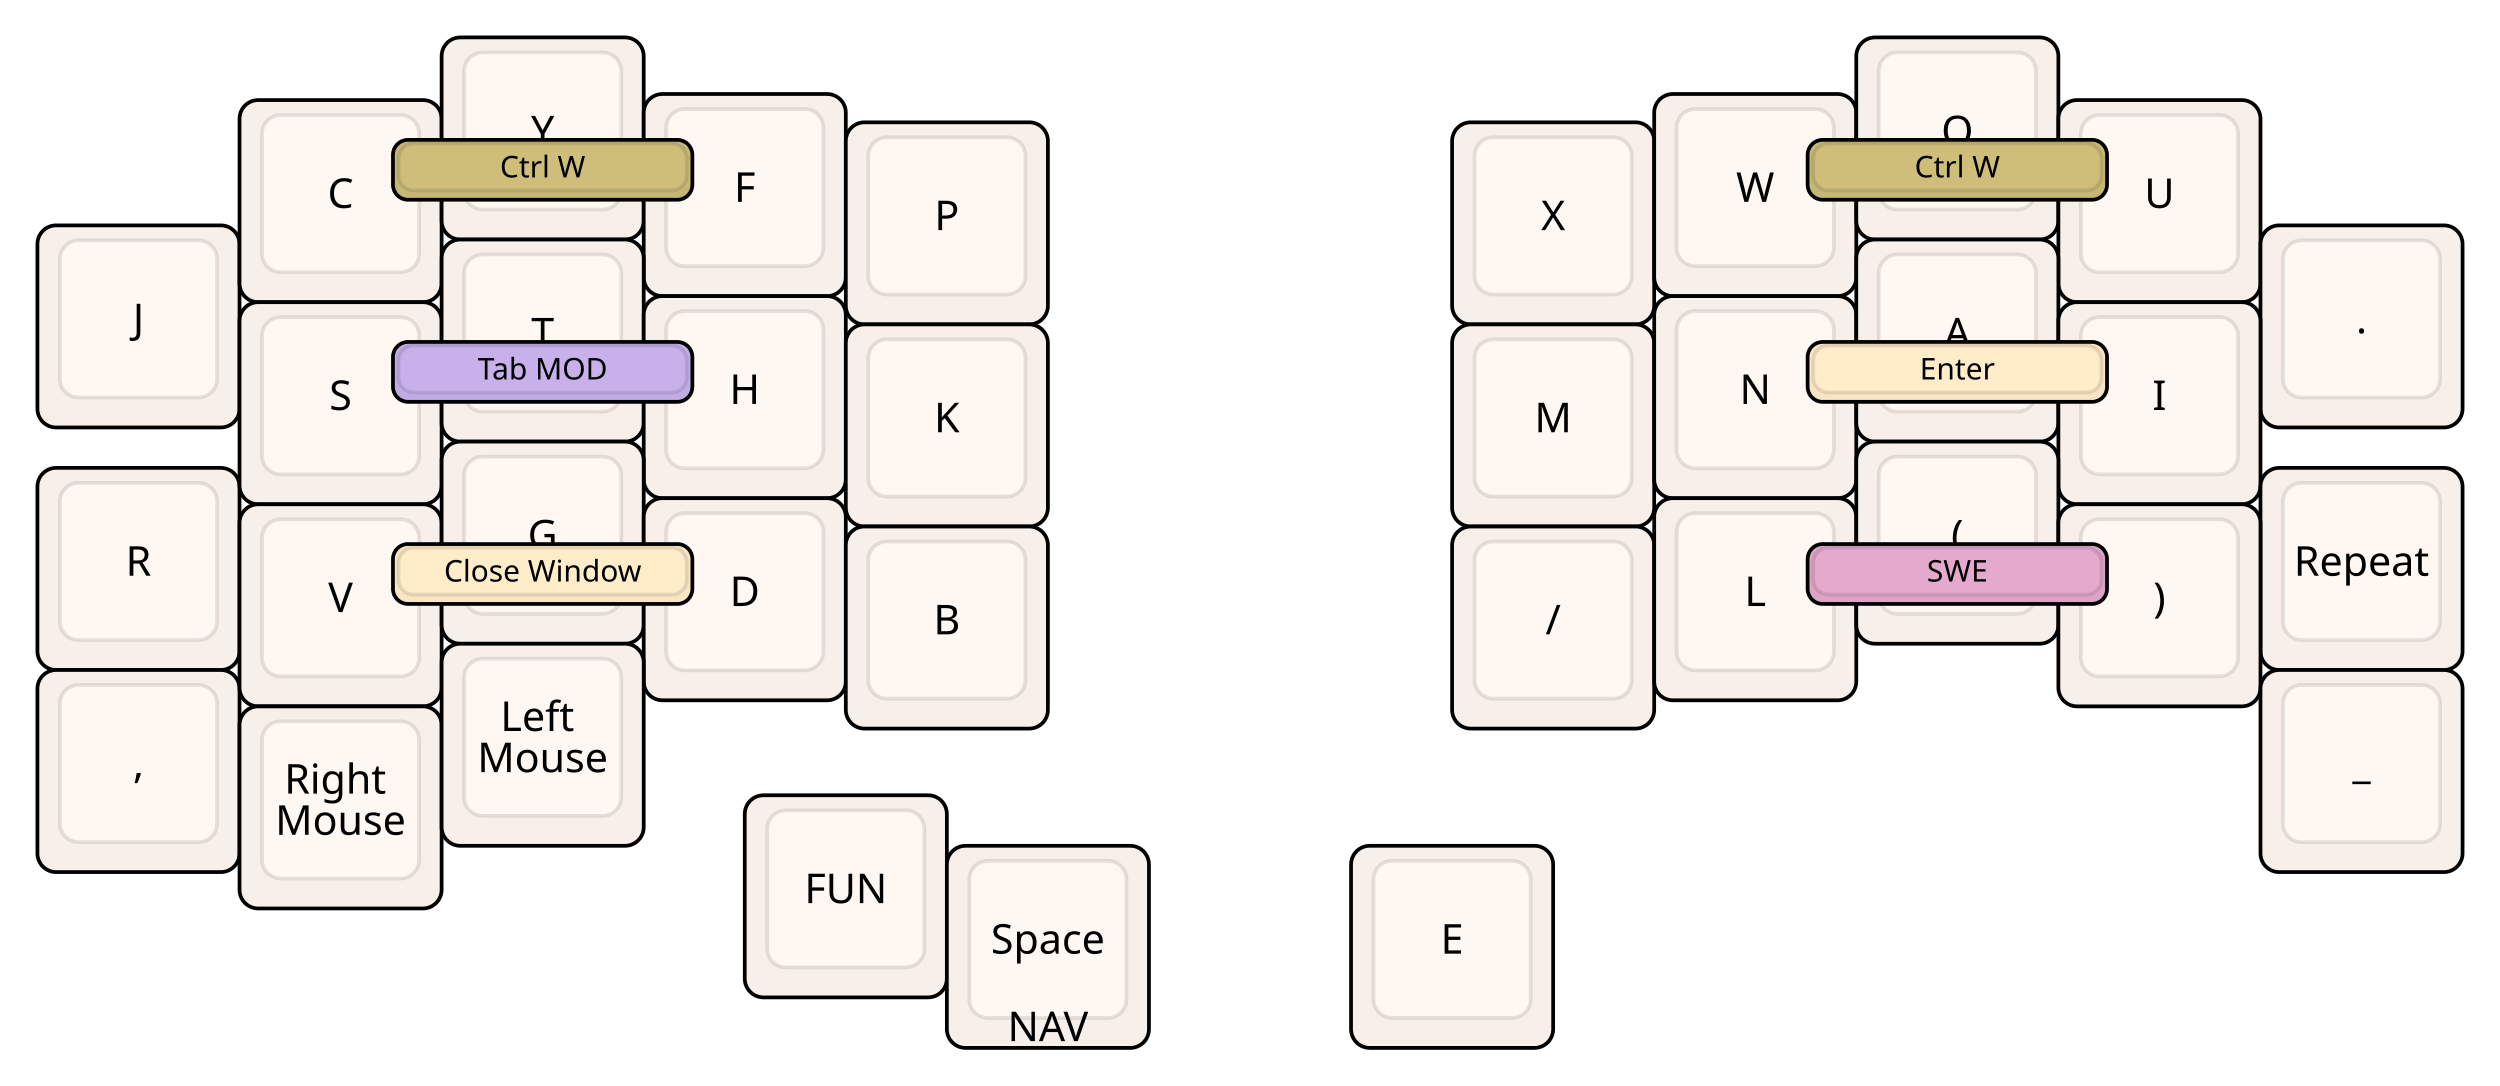
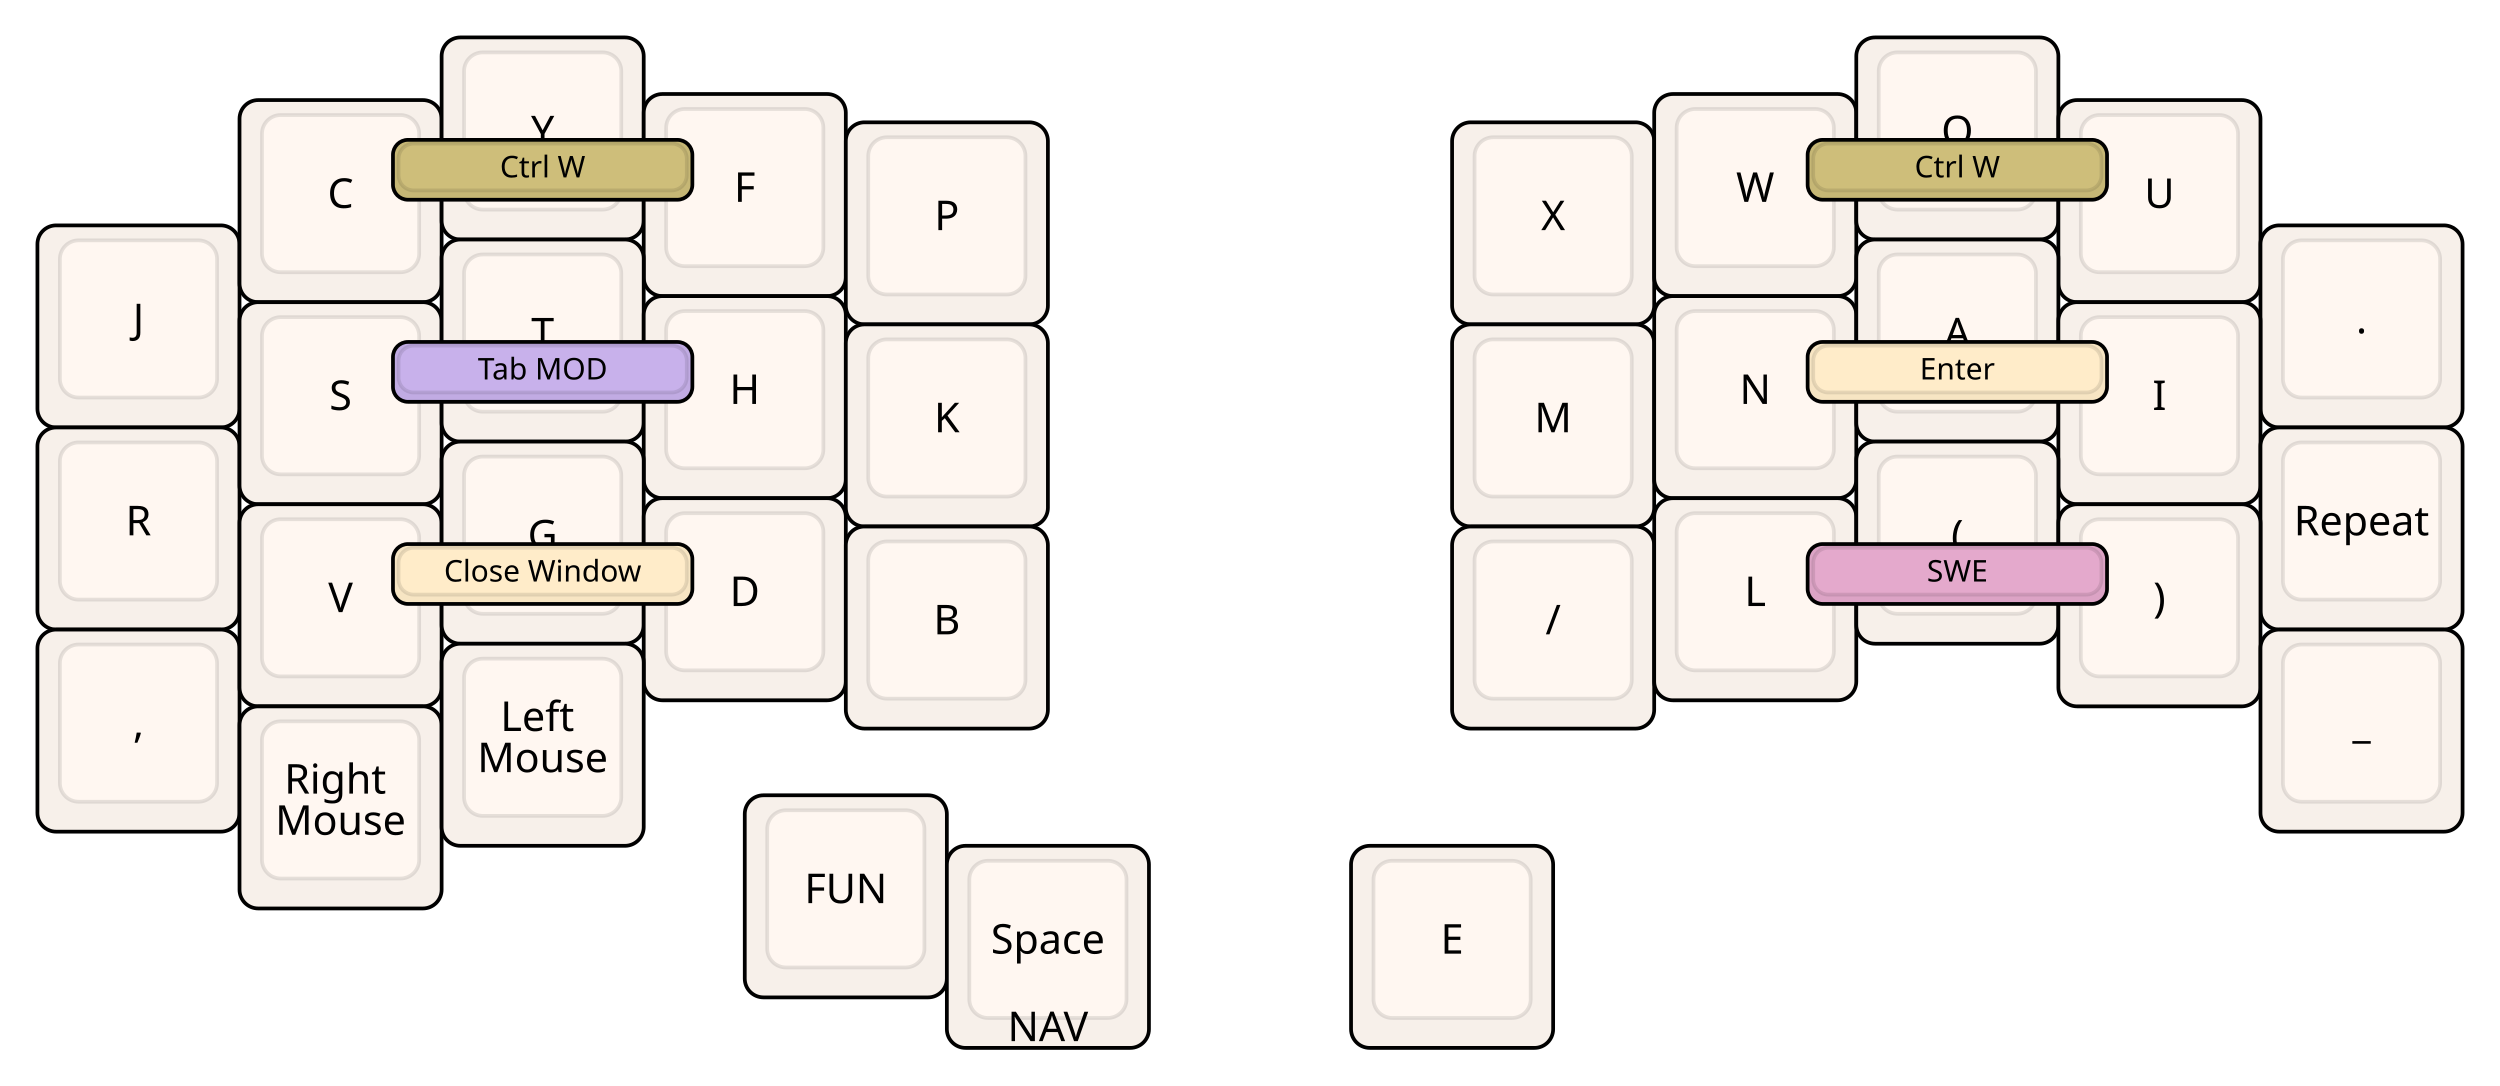
<svg xmlns="http://www.w3.org/2000/svg" width="668px" height="290x" viewBox="0 0 668 290">
  <style type="text/css">
    .keycap .border { stroke: black; stroke-width: 1; }
    .keycap .inner.border { stroke: rgba(0,0,0,.1); }
    .keycap { font-family: sans-serif; font-size: 11px}
    .combos .keycap { font-size: 8px}
  </style>
  <g class="keycap combo_background">
    <rect x="10" y="60.22" width="54" height="54" rx="5" fill="#f7f0ea" class="outer border" />
    <rect x="16" y="64.22" width="42" height="42" rx="5" fill="#fff7f1" class="inner border" />
    <text x="37" y="85.22" text-anchor="middle" dominant-baseline="middle" class="main">
      <tspan x="37" dy="0">J</tspan>
    </text>
  </g>
  <g class="keycap combo_background">
    <rect x="64" y="26.74" width="54" height="54" rx="5" fill="#f7f0ea" class="outer border" />
    <rect x="70" y="30.74" width="42" height="42" rx="5" fill="#fff7f1" class="inner border" />
    <text x="91" y="51.74" text-anchor="middle" dominant-baseline="middle" class="main">
      <tspan x="91" dy="0">C</tspan>
    </text>
  </g>
  <g class="keycap combo_background">
    <rect x="118" y="10" width="54" height="54" rx="5" fill="#f7f0ea" class="outer border" />
    <rect x="124" y="14" width="42" height="42" rx="5" fill="#fff7f1" class="inner border" />
    <text x="145" y="35" text-anchor="middle" dominant-baseline="middle" class="main">
      <tspan x="145" dy="0">Y</tspan>
    </text>
  </g>
  <g class="keycap combo_background">
    <rect x="172" y="25.12" width="54" height="54" rx="5" fill="#f7f0ea" class="outer border" />
    <rect x="178" y="29.12" width="42" height="42" rx="5" fill="#fff7f1" class="inner border" />
    <text x="199" y="50.12" text-anchor="middle" dominant-baseline="middle" class="main">
      <tspan x="199" dy="0">F</tspan>
    </text>
  </g>
  <g class="keycap combo_background">
    <rect x="226" y="32.68" width="54" height="54" rx="5" fill="#f7f0ea" class="outer border" />
    <rect x="232" y="36.68" width="42" height="42" rx="5" fill="#fff7f1" class="inner border" />
    <text x="253" y="57.68" text-anchor="middle" dominant-baseline="middle" class="main">
      <tspan x="253" dy="0">P</tspan>
    </text>
  </g>
  <g class="keycap combo_background">
    <rect x="388" y="32.68" width="54" height="54" rx="5" fill="#f7f0ea" class="outer border" />
    <rect x="394" y="36.68" width="42" height="42" rx="5" fill="#fff7f1" class="inner border" />
    <text x="415" y="57.68" text-anchor="middle" dominant-baseline="middle" class="main">
      <tspan x="415" dy="0">X</tspan>
    </text>
  </g>
  <g class="keycap combo_background">
    <rect x="442" y="25.12" width="54" height="54" rx="5" fill="#f7f0ea" class="outer border" />
    <rect x="448" y="29.12" width="42" height="42" rx="5" fill="#fff7f1" class="inner border" />
    <text x="469" y="50.12" text-anchor="middle" dominant-baseline="middle" class="main">
      <tspan x="469" dy="0">W</tspan>
    </text>
  </g>
  <g class="keycap combo_background">
    <rect x="496" y="10" width="54" height="54" rx="5" fill="#f7f0ea" class="outer border" />
    <rect x="502" y="14" width="42" height="42" rx="5" fill="#fff7f1" class="inner border" />
    <text x="523" y="35" text-anchor="middle" dominant-baseline="middle" class="main">
      <tspan x="523" dy="0">O</tspan>
    </text>
  </g>
  <g class="keycap combo_background">
    <rect x="550" y="26.74" width="54" height="54" rx="5" fill="#f7f0ea" class="outer border" />
    <rect x="556" y="30.74" width="42" height="42" rx="5" fill="#fff7f1" class="inner border" />
    <text x="577" y="51.74" text-anchor="middle" dominant-baseline="middle" class="main">
      <tspan x="577" dy="0">U</tspan>
    </text>
  </g>
  <g class="keycap combo_background">
    <rect x="604" y="60.22" width="54" height="54" rx="5" fill="#f7f0ea" class="outer border" />
    <rect x="610" y="64.22" width="42" height="42" rx="5" fill="#fff7f1" class="inner border" />
    <text x="631" y="85.22" text-anchor="middle" dominant-baseline="middle" class="main">
      <tspan x="631" dy="0">.</tspan>
    </text>
  </g>
  <g class="keycap combo_background">
-     <rect x="10" y="125.02" width="54" height="54" rx="5" fill="#f7f0ea" class="outer border" />
-     <rect x="16" y="129.02" width="42" height="42" rx="5" fill="#fff7f1" class="inner border" />
-     <text x="37" y="150.02" text-anchor="middle" dominant-baseline="middle" class="main">
+     <rect x="10" y="114.22" width="54" height="54" rx="5" fill="#f7f0ea" class="outer border" />
+     <rect x="16" y="118.22" width="42" height="42" rx="5" fill="#fff7f1" class="inner border" />
+     <text x="37" y="139.22" text-anchor="middle" dominant-baseline="middle" class="main">
      <tspan x="37" dy="0">R</tspan>
    </text>
  </g>
  <g class="keycap combo_background">
    <rect x="64" y="80.74" width="54" height="54" rx="5" fill="#f7f0ea" class="outer border" />
    <rect x="70" y="84.74" width="42" height="42" rx="5" fill="#fff7f1" class="inner border" />
    <text x="91" y="105.74" text-anchor="middle" dominant-baseline="middle" class="main">
      <tspan x="91" dy="0">S</tspan>
    </text>
  </g>
  <g class="keycap combo_background">
    <rect x="118" y="64" width="54" height="54" rx="5" fill="#f7f0ea" class="outer border" />
    <rect x="124" y="68" width="42" height="42" rx="5" fill="#fff7f1" class="inner border" />
    <text x="145" y="89" text-anchor="middle" dominant-baseline="middle" class="main">
      <tspan x="145" dy="0">T</tspan>
    </text>
  </g>
  <g class="keycap combo_background">
    <rect x="172" y="79.12" width="54" height="54" rx="5" fill="#f7f0ea" class="outer border" />
    <rect x="178" y="83.12" width="42" height="42" rx="5" fill="#fff7f1" class="inner border" />
    <text x="199" y="104.12" text-anchor="middle" dominant-baseline="middle" class="main">
      <tspan x="199" dy="0">H</tspan>
    </text>
  </g>
  <g class="keycap combo_background">
    <rect x="226" y="86.68" width="54" height="54" rx="5" fill="#f7f0ea" class="outer border" />
    <rect x="232" y="90.68" width="42" height="42" rx="5" fill="#fff7f1" class="inner border" />
    <text x="253" y="111.68" text-anchor="middle" dominant-baseline="middle" class="main">
      <tspan x="253" dy="0">K</tspan>
    </text>
  </g>
  <g class="keycap combo_background">
    <rect x="388" y="86.68" width="54" height="54" rx="5" fill="#f7f0ea" class="outer border" />
    <rect x="394" y="90.68" width="42" height="42" rx="5" fill="#fff7f1" class="inner border" />
    <text x="415" y="111.68" text-anchor="middle" dominant-baseline="middle" class="main">
      <tspan x="415" dy="0">M</tspan>
    </text>
  </g>
  <g class="keycap combo_background">
    <rect x="442" y="79.12" width="54" height="54" rx="5" fill="#f7f0ea" class="outer border" />
    <rect x="448" y="83.12" width="42" height="42" rx="5" fill="#fff7f1" class="inner border" />
    <text x="469" y="104.12" text-anchor="middle" dominant-baseline="middle" class="main">
      <tspan x="469" dy="0">N</tspan>
    </text>
  </g>
  <g class="keycap combo_background">
    <rect x="496" y="64" width="54" height="54" rx="5" fill="#f7f0ea" class="outer border" />
    <rect x="502" y="68" width="42" height="42" rx="5" fill="#fff7f1" class="inner border" />
    <text x="523" y="89" text-anchor="middle" dominant-baseline="middle" class="main">
      <tspan x="523" dy="0">A</tspan>
    </text>
  </g>
  <g class="keycap combo_background">
    <rect x="550" y="80.74" width="54" height="54" rx="5" fill="#f7f0ea" class="outer border" />
    <rect x="556" y="84.74" width="42" height="42" rx="5" fill="#fff7f1" class="inner border" />
    <text x="577" y="105.74" text-anchor="middle" dominant-baseline="middle" class="main">
      <tspan x="577" dy="0">I</tspan>
    </text>
  </g>
  <g class="keycap combo_background">
-     <rect x="604" y="125.02" width="54" height="54" rx="5" fill="#f7f0ea" class="outer border" />
-     <rect x="610" y="129.02" width="42" height="42" rx="5" fill="#fff7f1" class="inner border" />
-     <text x="631" y="150.02" text-anchor="middle" dominant-baseline="middle" class="main">
+     <rect x="604" y="114.22" width="54" height="54" rx="5" fill="#f7f0ea" class="outer border" />
+     <rect x="610" y="118.22" width="42" height="42" rx="5" fill="#fff7f1" class="inner border" />
+     <text x="631" y="139.22" text-anchor="middle" dominant-baseline="middle" class="main">
      <tspan x="631" dy="0">Repeat</tspan>
    </text>
  </g>
  <g class="keycap combo_background">
-     <rect x="10" y="179.02" width="54" height="54" rx="5" fill="#f7f0ea" class="outer border" />
-     <rect x="16" y="183.02" width="42" height="42" rx="5" fill="#fff7f1" class="inner border" />
-     <text x="37" y="204.02" text-anchor="middle" dominant-baseline="middle" class="main">
+     <rect x="10" y="168.22" width="54" height="54" rx="5" fill="#f7f0ea" class="outer border" />
+     <rect x="16" y="172.22" width="42" height="42" rx="5" fill="#fff7f1" class="inner border" />
+     <text x="37" y="193.22" text-anchor="middle" dominant-baseline="middle" class="main">
      <tspan x="37" dy="0">,</tspan>
    </text>
  </g>
  <g class="keycap combo_background">
    <rect x="64" y="134.74" width="54" height="54" rx="5" fill="#f7f0ea" class="outer border" />
    <rect x="70" y="138.74" width="42" height="42" rx="5" fill="#fff7f1" class="inner border" />
    <text x="91" y="159.74" text-anchor="middle" dominant-baseline="middle" class="main">
      <tspan x="91" dy="0">V</tspan>
    </text>
  </g>
  <g class="keycap combo_background">
    <rect x="118" y="118" width="54" height="54" rx="5" fill="#f7f0ea" class="outer border" />
    <rect x="124" y="122" width="42" height="42" rx="5" fill="#fff7f1" class="inner border" />
    <text x="145" y="143" text-anchor="middle" dominant-baseline="middle" class="main">
      <tspan x="145" dy="0">G</tspan>
    </text>
  </g>
  <g class="keycap combo_background">
    <rect x="172" y="133.12" width="54" height="54" rx="5" fill="#f7f0ea" class="outer border" />
    <rect x="178" y="137.12" width="42" height="42" rx="5" fill="#fff7f1" class="inner border" />
    <text x="199" y="158.12" text-anchor="middle" dominant-baseline="middle" class="main">
      <tspan x="199" dy="0">D</tspan>
    </text>
  </g>
  <g class="keycap combo_background">
    <rect x="226" y="140.68" width="54" height="54" rx="5" fill="#f7f0ea" class="outer border" />
    <rect x="232" y="144.68" width="42" height="42" rx="5" fill="#fff7f1" class="inner border" />
    <text x="253" y="165.68" text-anchor="middle" dominant-baseline="middle" class="main">
      <tspan x="253" dy="0">B</tspan>
    </text>
  </g>
  <g class="keycap combo_background">
    <rect x="388" y="140.68" width="54" height="54" rx="5" fill="#f7f0ea" class="outer border" />
    <rect x="394" y="144.68" width="42" height="42" rx="5" fill="#fff7f1" class="inner border" />
    <text x="415" y="165.68" text-anchor="middle" dominant-baseline="middle" class="main">
      <tspan x="415" dy="0">/</tspan>
    </text>
  </g>
  <g class="keycap combo_background">
    <rect x="442" y="133.12" width="54" height="54" rx="5" fill="#f7f0ea" class="outer border" />
    <rect x="448" y="137.12" width="42" height="42" rx="5" fill="#fff7f1" class="inner border" />
    <text x="469" y="158.12" text-anchor="middle" dominant-baseline="middle" class="main">
      <tspan x="469" dy="0">L</tspan>
    </text>
  </g>
  <g class="keycap combo_background">
    <rect x="496" y="118" width="54" height="54" rx="5" fill="#f7f0ea" class="outer border" />
    <rect x="502" y="122" width="42" height="42" rx="5" fill="#fff7f1" class="inner border" />
    <text x="523" y="143" text-anchor="middle" dominant-baseline="middle" class="main">
      <tspan x="523" dy="0">(</tspan>
    </text>
  </g>
  <g class="keycap combo_background">
    <rect x="550" y="134.74" width="54" height="54" rx="5" fill="#f7f0ea" class="outer border" />
    <rect x="556" y="138.74" width="42" height="42" rx="5" fill="#fff7f1" class="inner border" />
    <text x="577" y="159.74" text-anchor="middle" dominant-baseline="middle" class="main">
      <tspan x="577" dy="0">)</tspan>
    </text>
  </g>
  <g class="keycap combo_background">
-     <rect x="604" y="179.02" width="54" height="54" rx="5" fill="#f7f0ea" class="outer border" />
-     <rect x="610" y="183.02" width="42" height="42" rx="5" fill="#fff7f1" class="inner border" />
-     <text x="631" y="204.02" text-anchor="middle" dominant-baseline="middle" class="main">
+     <rect x="604" y="168.22" width="54" height="54" rx="5" fill="#f7f0ea" class="outer border" />
+     <rect x="610" y="172.22" width="42" height="42" rx="5" fill="#fff7f1" class="inner border" />
+     <text x="631" y="193.22" text-anchor="middle" dominant-baseline="middle" class="main">
      <tspan x="631" dy="0">_</tspan>
    </text>
  </g>
  <g class="keycap combo_background">
    <rect x="64" y="188.74" width="54" height="54" rx="5" fill="#f7f0ea" class="outer border" />
    <rect x="70" y="192.74" width="42" height="42" rx="5" fill="#fff7f1" class="inner border" />
    <text x="91" y="208.24" text-anchor="middle" dominant-baseline="middle" class="main">
      <tspan x="91" dy="0">Right</tspan>
      <tspan x="91" dy="11">Mouse</tspan>
    </text>
  </g>
  <g class="keycap combo_background">
    <rect x="118" y="172" width="54" height="54" rx="5" fill="#f7f0ea" class="outer border" />
    <rect x="124" y="176" width="42" height="42" rx="5" fill="#fff7f1" class="inner border" />
    <text x="145" y="191.5" text-anchor="middle" dominant-baseline="middle" class="main">
      <tspan x="145" dy="0">Left</tspan>
      <tspan x="145" dy="11">Mouse</tspan>
    </text>
  </g>
  <g class="keycap combo_background">
    <rect x="199" y="212.5" width="54" height="54" rx="5" fill="#f7f0ea" class="outer border" />
    <rect x="205" y="216.5" width="42" height="42" rx="5" fill="#fff7f1" class="inner border" />
    <text x="226" y="237.5" text-anchor="middle" dominant-baseline="middle" class="main">
      <tspan x="226" dy="0">FUN</tspan>
    </text>
  </g>
  <g class="keycap combo_background">
    <rect x="253" y="226" width="54" height="54" rx="5" fill="#f7f0ea" class="outer border" />
    <rect x="259" y="230" width="42" height="42" rx="5" fill="#fff7f1" class="inner border" />
    <text x="280" y="251" text-anchor="middle" dominant-baseline="middle" class="main">
      <tspan x="280" dy="0">Space</tspan>
    </text>
    <text x="280" y="278.2" text-anchor="middle" class="sub">NAV</text>
  </g>
  <g class="keycap combo_background">
    <rect x="361" y="226" width="54" height="54" rx="5" fill="#f7f0ea" class="outer border" />
    <rect x="367" y="230" width="42" height="42" rx="5" fill="#fff7f1" class="inner border" />
    <text x="388" y="251" text-anchor="middle" dominant-baseline="middle" class="main">
      <tspan x="388" dy="0">E</tspan>
    </text>
  </g>
  <g class="combos">
    <g class="keycap mod_implicit">
      <rect x="105" y="37.37" width="80" height="16" rx="4" fill="#c6b775" class="outer border" />
      <rect x="106.5" y="38.37" width="77" height="12.5" rx="4" fill="#cebe7a" class="inner border" />
      <text x="145" y="44.62" text-anchor="middle" dominant-baseline="middle" class="main">
        <tspan x="145" dy="0">Ctrl W</tspan>
      </text>
    </g>
    <g class="keycap mod_implicit">
      <rect x="483" y="37.37" width="80" height="16" rx="4" fill="#c6b775" class="outer border" />
      <rect x="484.5" y="38.37" width="77" height="12.5" rx="4" fill="#cebe7a" class="inner border" />
      <text x="523" y="44.62" text-anchor="middle" dominant-baseline="middle" class="main">
        <tspan x="523" dy="0">Ctrl W</tspan>
      </text>
    </g>
    <g class="keycap layer_down">
      <rect x="105" y="91.37" width="80" height="16" rx="4" fill="#c1abe3" class="outer border" />
      <rect x="106.5" y="92.37" width="77" height="12.5" rx="4" fill="#c8b1eb" class="inner border" />
      <text x="145" y="98.62" text-anchor="middle" dominant-baseline="middle" class="main">
        <tspan x="145" dy="0">Tab MOD</tspan>
      </text>
    </g>
    <g class="keycap default">
      <rect x="483" y="91.37" width="80" height="16" rx="4" fill="#f7e5c3" class="outer border" />
      <rect x="484.5" y="92.37" width="77" height="12.5" rx="4" fill="#ffecc9" class="inner border" />
      <text x="523" y="98.62" text-anchor="middle" dominant-baseline="middle" class="main">
        <tspan x="523" dy="0">Enter</tspan>
      </text>
    </g>
    <g class="keycap default">
      <rect x="105" y="145.37" width="80" height="16" rx="4" fill="#f7e5c3" class="outer border" />
      <rect x="106.5" y="146.37" width="77" height="12.5" rx="4" fill="#ffecc9" class="inner border" />
      <text x="145" y="152.62" text-anchor="middle" dominant-baseline="middle" class="main">
        <tspan x="145" dy="0">Close Window</tspan>
      </text>
    </g>
    <g class="keycap layer_toggle">
      <rect x="483" y="145.37" width="80" height="16" rx="4" fill="#dca3c5" class="outer border" />
      <rect x="484.5" y="146.37" width="77" height="12.5" rx="4" fill="#e4a9cc" class="inner border" />
      <text x="523" y="152.62" text-anchor="middle" dominant-baseline="middle" class="main">
        <tspan x="523" dy="0">SWE</tspan>
      </text>
    </g>
  </g>
</svg>
